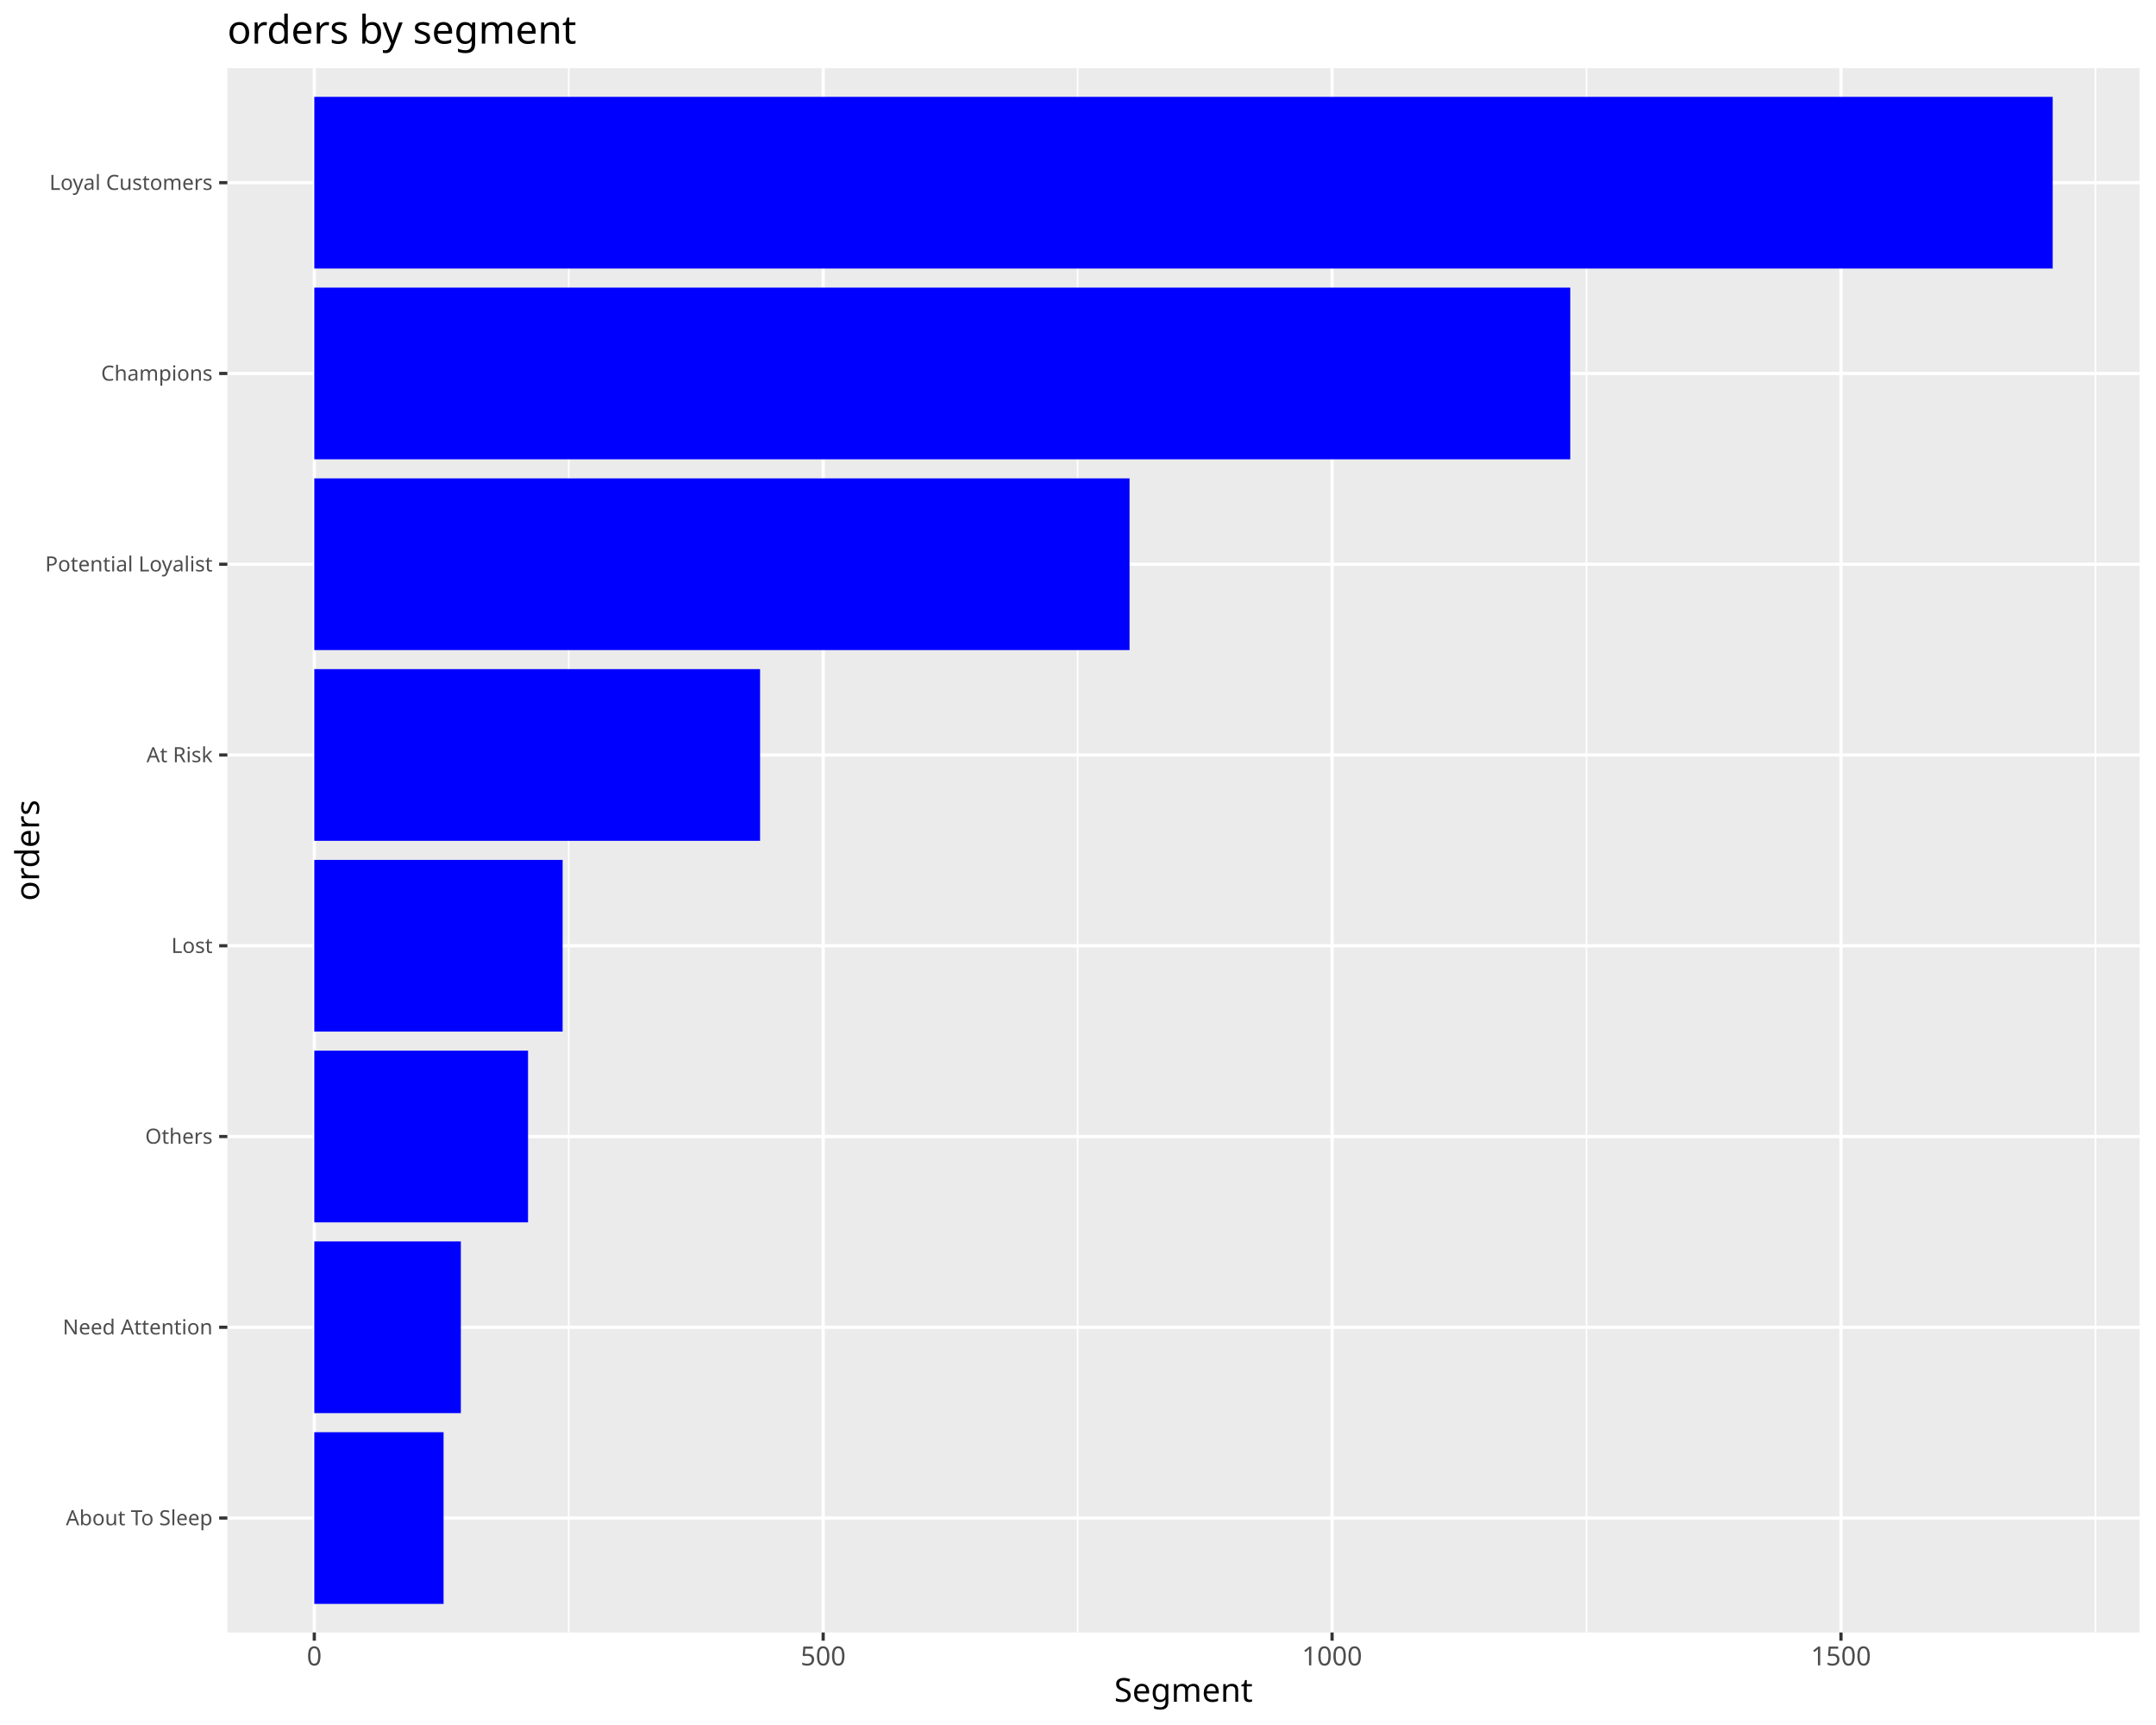
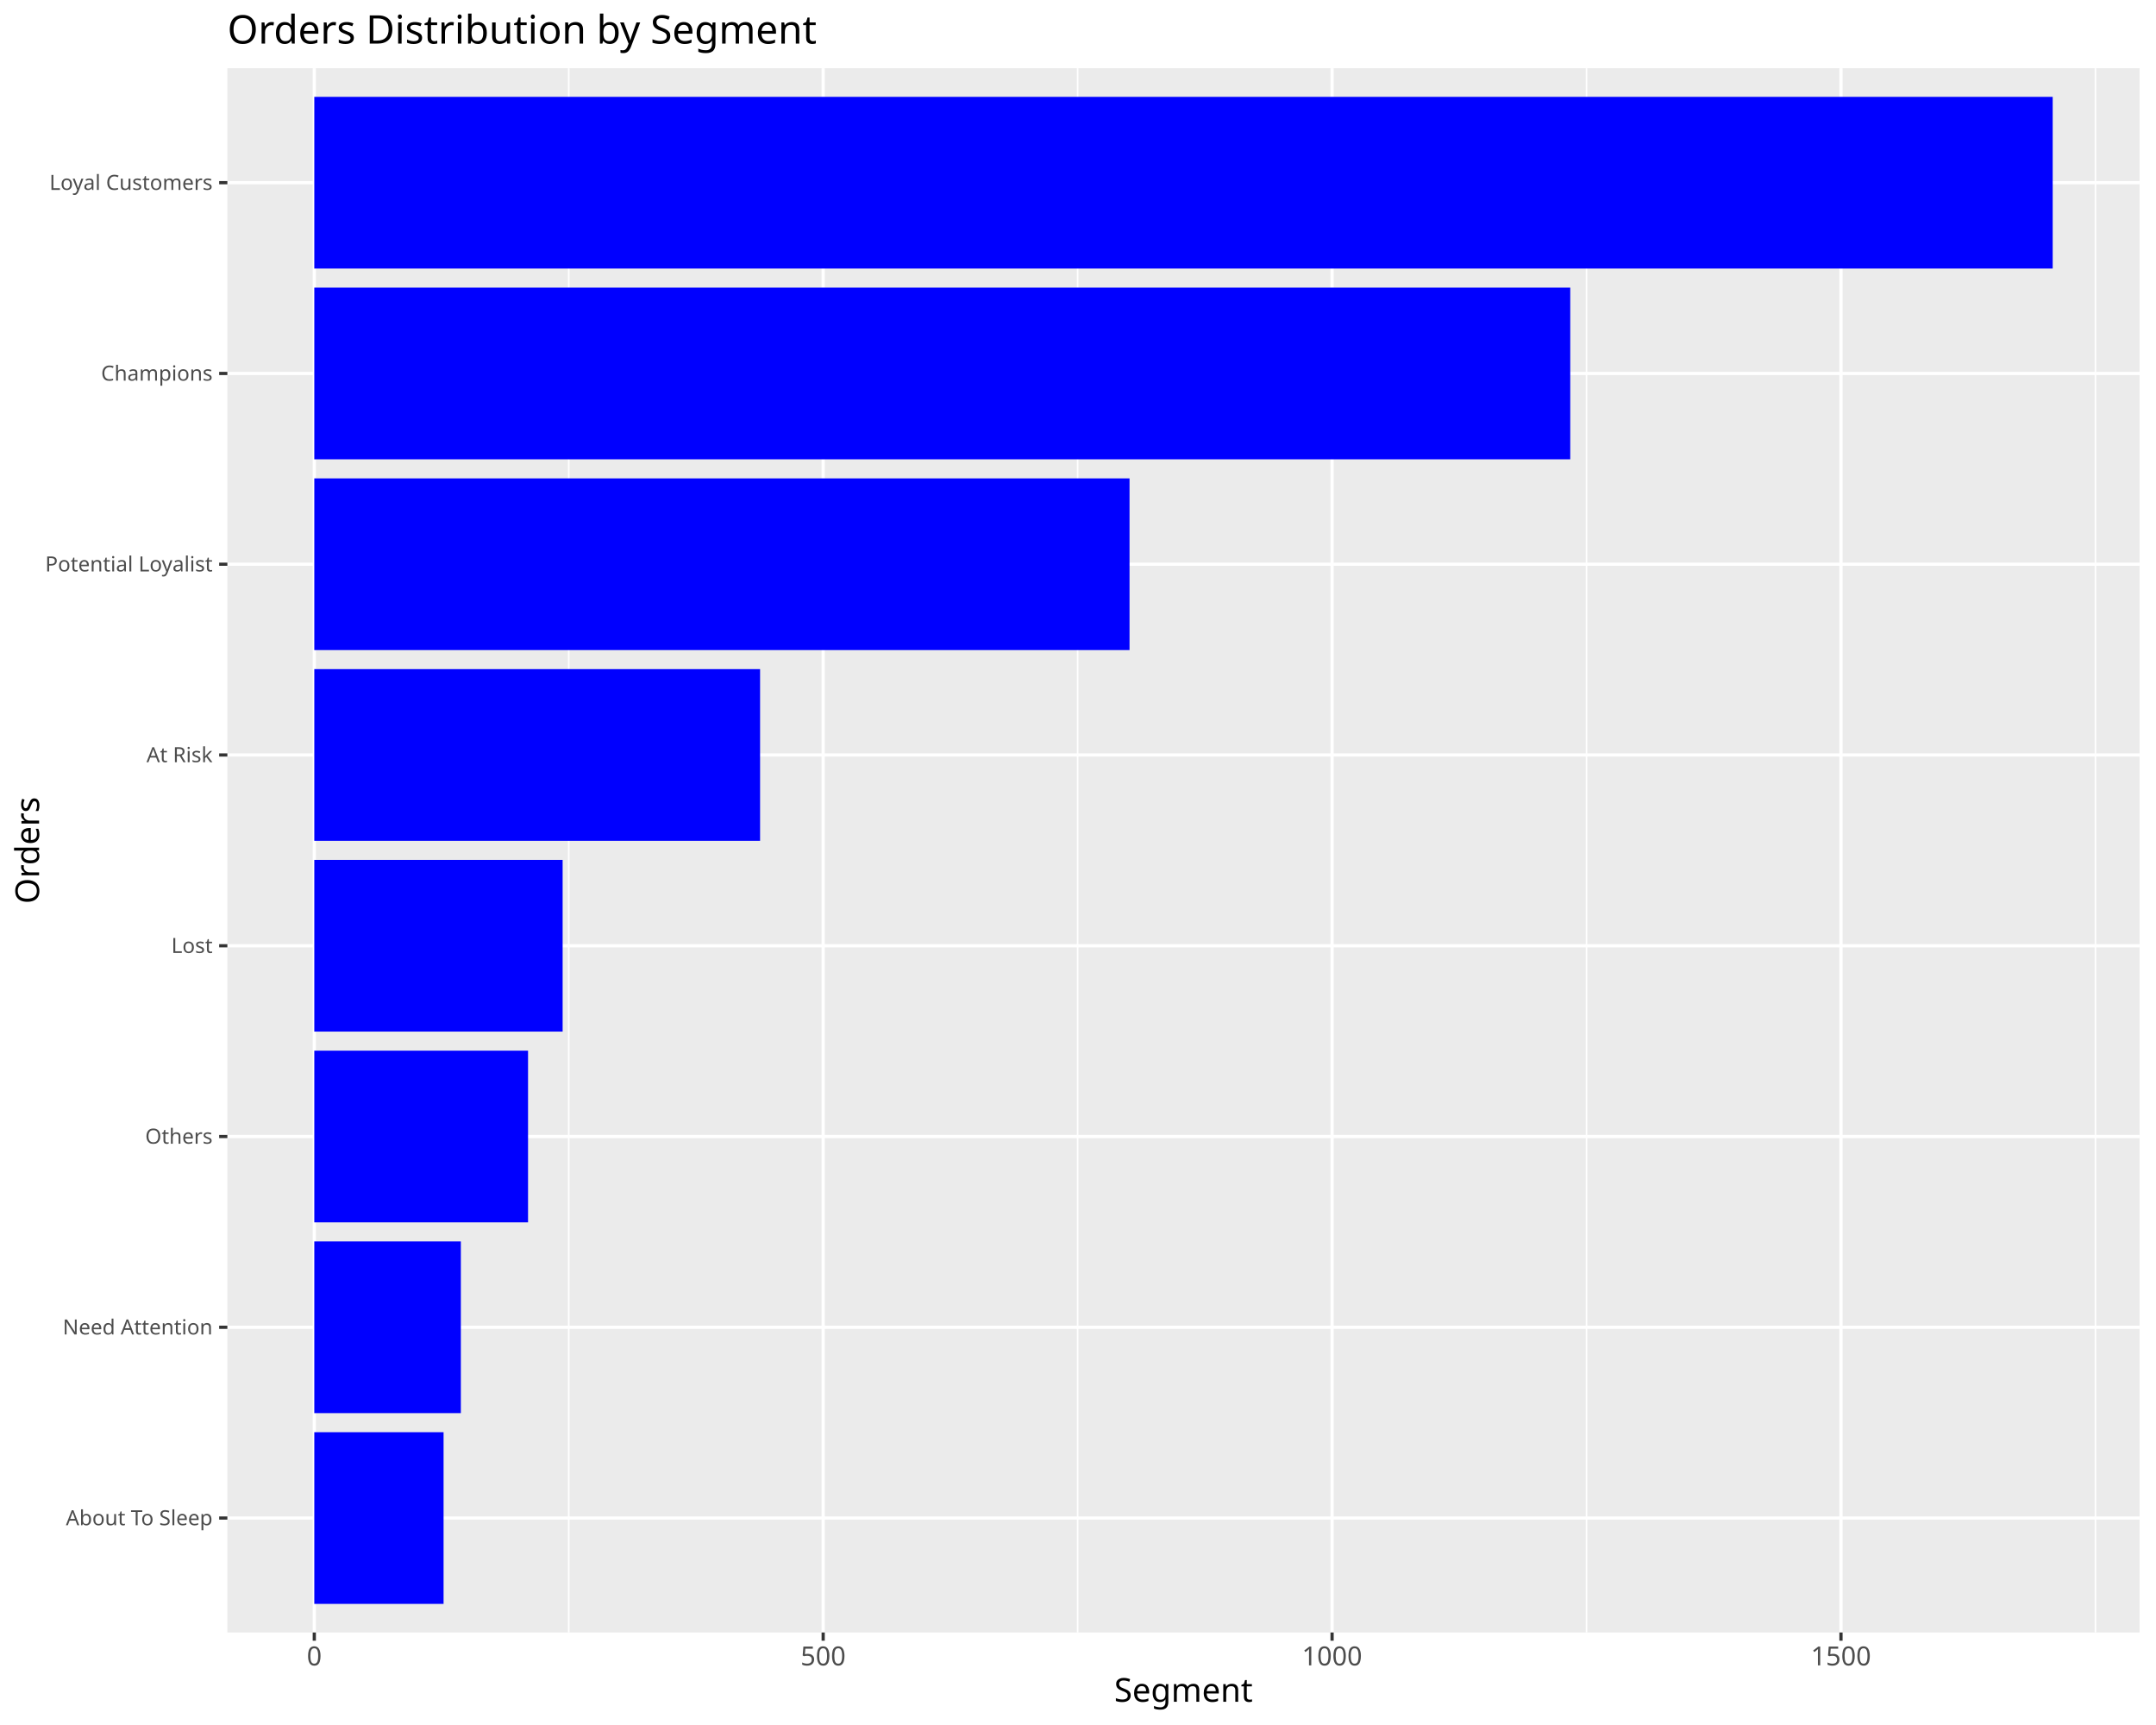
<svg xmlns="http://www.w3.org/2000/svg" class="svglite" data-engine-version="2.0" width="720.00pt" height="576.00pt" viewBox="0 0 720.00 576.00">
  <defs>
    <style type="text/css">
    .svglite line, .svglite polyline, .svglite polygon, .svglite path, .svglite rect, .svglite circle {
      fill: none;
      stroke: #000000;
      stroke-linecap: round;
      stroke-linejoin: round;
      stroke-miterlimit: 10.00;
    }
  </style>
  </defs>
  <rect width="100%" height="100%" style="stroke: none; fill: #FFFFFF;" />
  <defs>
    <clipPath id="cpMC4wMHw3MjAuMDB8MC4wMHw1NzYuMDA=">
      <rect x="0.00" y="0.00" width="720.00" height="576.00" />
    </clipPath>
  </defs>
  <g clip-path="url(#cpMC4wMHw3MjAuMDB8MC4wMHw1NzYuMDA=)">
    <rect x="0.00" y="0.00" width="720.00" height="576.00" style="stroke-width: 1.07; stroke: #FFFFFF; fill: #FFFFFF;" />
  </g>
  <defs>
    <clipPath id="cpNzUuOTN8NzE0LjUyfDIyLjc4fDU0NS4xMQ==">
      <rect x="75.93" y="22.78" width="638.59" height="522.33" />
    </clipPath>
  </defs>
  <g clip-path="url(#cpNzUuOTN8NzE0LjUyfDIyLjc4fDU0NS4xMQ==)">
    <rect x="75.93" y="22.78" width="638.59" height="522.33" style="stroke-width: 1.07; stroke: none; fill: #EBEBEB;" />
    <polyline points="189.93,545.11 189.93,22.78 " style="stroke-width: 0.53; stroke: #FFFFFF; stroke-linecap: butt;" />
    <polyline points="359.88,545.11 359.88,22.78 " style="stroke-width: 0.53; stroke: #FFFFFF; stroke-linecap: butt;" />
    <polyline points="529.82,545.11 529.82,22.78 " style="stroke-width: 0.53; stroke: #FFFFFF; stroke-linecap: butt;" />
    <polyline points="699.77,545.11 699.77,22.78 " style="stroke-width: 0.53; stroke: #FFFFFF; stroke-linecap: butt;" />
    <polyline points="75.93,506.89 714.52,506.89 " style="stroke-width: 1.07; stroke: #FFFFFF; stroke-linecap: butt;" />
    <polyline points="75.93,443.19 714.52,443.19 " style="stroke-width: 1.07; stroke: #FFFFFF; stroke-linecap: butt;" />
    <polyline points="75.93,379.50 714.52,379.50 " style="stroke-width: 1.07; stroke: #FFFFFF; stroke-linecap: butt;" />
    <polyline points="75.93,315.80 714.52,315.80 " style="stroke-width: 1.07; stroke: #FFFFFF; stroke-linecap: butt;" />
    <polyline points="75.93,252.10 714.52,252.10 " style="stroke-width: 1.07; stroke: #FFFFFF; stroke-linecap: butt;" />
    <polyline points="75.93,188.40 714.52,188.40 " style="stroke-width: 1.07; stroke: #FFFFFF; stroke-linecap: butt;" />
    <polyline points="75.93,124.70 714.52,124.70 " style="stroke-width: 1.07; stroke: #FFFFFF; stroke-linecap: butt;" />
    <polyline points="75.93,61.00 714.52,61.00 " style="stroke-width: 1.07; stroke: #FFFFFF; stroke-linecap: butt;" />
    <polyline points="104.96,545.11 104.96,22.78 " style="stroke-width: 1.07; stroke: #FFFFFF; stroke-linecap: butt;" />
    <polyline points="274.90,545.11 274.90,22.78 " style="stroke-width: 1.07; stroke: #FFFFFF; stroke-linecap: butt;" />
    <polyline points="444.85,545.11 444.85,22.78 " style="stroke-width: 1.07; stroke: #FFFFFF; stroke-linecap: butt;" />
    <polyline points="614.80,545.11 614.80,22.78 " style="stroke-width: 1.07; stroke: #FFFFFF; stroke-linecap: butt;" />
    <rect x="104.96" y="32.34" width="580.54" height="57.33" style="stroke-width: 1.07; stroke: none; stroke-linecap: butt; stroke-linejoin: miter; fill: #0000FF;" />
    <rect x="104.96" y="223.43" width="148.87" height="57.33" style="stroke-width: 1.07; stroke: none; stroke-linecap: butt; stroke-linejoin: miter; fill: #0000FF;" />
    <rect x="104.96" y="96.04" width="419.43" height="57.33" style="stroke-width: 1.07; stroke: none; stroke-linecap: butt; stroke-linejoin: miter; fill: #0000FF;" />
    <rect x="104.96" y="414.53" width="48.94" height="57.33" style="stroke-width: 1.07; stroke: none; stroke-linecap: butt; stroke-linejoin: miter; fill: #0000FF;" />
    <rect x="104.96" y="287.13" width="82.93" height="57.33" style="stroke-width: 1.07; stroke: none; stroke-linecap: butt; stroke-linejoin: miter; fill: #0000FF;" />
    <rect x="104.96" y="159.74" width="272.25" height="57.33" style="stroke-width: 1.07; stroke: none; stroke-linecap: butt; stroke-linejoin: miter; fill: #0000FF;" />
    <rect x="104.96" y="478.23" width="43.17" height="57.33" style="stroke-width: 1.07; stroke: none; stroke-linecap: butt; stroke-linejoin: miter; fill: #0000FF;" />
    <rect x="104.96" y="350.83" width="71.38" height="57.33" style="stroke-width: 1.07; stroke: none; stroke-linecap: butt; stroke-linejoin: miter; fill: #0000FF;" />
  </g>
  <g clip-path="url(#cpMC4wMHw3MjAuMDB8MC4wMHw1NzYuMDA=)">
    <text x="71.00" y="509.30" text-anchor="end" style="font-size: 7.00px; fill: #4D4D4D; font-family: sans;" textLength="48.26px" lengthAdjust="spacingAndGlyphs">About To Sleep</text>
    <text x="71.00" y="445.60" text-anchor="end" style="font-size: 7.00px; fill: #4D4D4D; font-family: sans;" textLength="46.31px" lengthAdjust="spacingAndGlyphs">Need Attention</text>
    <text x="71.00" y="381.90" text-anchor="end" style="font-size: 7.00px; fill: #4D4D4D; font-family: sans;" textLength="21.01px" lengthAdjust="spacingAndGlyphs">Others</text>
    <text x="71.00" y="318.21" text-anchor="end" style="font-size: 7.00px; fill: #4D4D4D; font-family: sans;" textLength="13.23px" lengthAdjust="spacingAndGlyphs">Lost</text>
    <text x="71.00" y="254.51" text-anchor="end" style="font-size: 7.00px; fill: #4D4D4D; font-family: sans;" textLength="22.18px" lengthAdjust="spacingAndGlyphs">At Risk</text>
    <text x="71.00" y="190.81" text-anchor="end" style="font-size: 7.00px; fill: #4D4D4D; font-family: sans;" textLength="52.92px" lengthAdjust="spacingAndGlyphs">Potential Loyalist</text>
    <text x="71.00" y="127.11" text-anchor="end" style="font-size: 7.00px; fill: #4D4D4D; font-family: sans;" textLength="35.41px" lengthAdjust="spacingAndGlyphs">Champions</text>
    <text x="71.00" y="63.41" text-anchor="end" style="font-size: 7.00px; fill: #4D4D4D; font-family: sans;" textLength="52.53px" lengthAdjust="spacingAndGlyphs">Loyal Customers</text>
    <polyline points="73.19,506.89 75.93,506.89 " style="stroke-width: 1.07; stroke: #333333; stroke-linecap: butt;" />
    <polyline points="73.19,443.19 75.93,443.19 " style="stroke-width: 1.07; stroke: #333333; stroke-linecap: butt;" />
    <polyline points="73.19,379.50 75.93,379.50 " style="stroke-width: 1.07; stroke: #333333; stroke-linecap: butt;" />
    <polyline points="73.19,315.80 75.93,315.80 " style="stroke-width: 1.07; stroke: #333333; stroke-linecap: butt;" />
    <polyline points="73.19,252.10 75.93,252.10 " style="stroke-width: 1.07; stroke: #333333; stroke-linecap: butt;" />
    <polyline points="73.19,188.40 75.93,188.40 " style="stroke-width: 1.07; stroke: #333333; stroke-linecap: butt;" />
    <polyline points="73.19,124.70 75.93,124.70 " style="stroke-width: 1.07; stroke: #333333; stroke-linecap: butt;" />
    <polyline points="73.19,61.00 75.93,61.00 " style="stroke-width: 1.07; stroke: #333333; stroke-linecap: butt;" />
    <polyline points="104.96,547.85 104.96,545.11 " style="stroke-width: 1.07; stroke: #333333; stroke-linecap: butt;" />
    <polyline points="274.90,547.85 274.90,545.11 " style="stroke-width: 1.07; stroke: #333333; stroke-linecap: butt;" />
    <polyline points="444.85,547.85 444.85,545.11 " style="stroke-width: 1.07; stroke: #333333; stroke-linecap: butt;" />
    <polyline points="614.80,547.85 614.80,545.11 " style="stroke-width: 1.07; stroke: #333333; stroke-linecap: butt;" />
    <text x="104.96" y="556.10" text-anchor="middle" style="font-size: 8.80px; fill: #4D4D4D; font-family: sans;" textLength="4.89px" lengthAdjust="spacingAndGlyphs">0</text>
    <text x="274.90" y="556.10" text-anchor="middle" style="font-size: 8.80px; fill: #4D4D4D; font-family: sans;" textLength="14.68px" lengthAdjust="spacingAndGlyphs">500</text>
    <text x="444.85" y="556.10" text-anchor="middle" style="font-size: 8.80px; fill: #4D4D4D; font-family: sans;" textLength="19.58px" lengthAdjust="spacingAndGlyphs">1000</text>
    <text x="614.80" y="556.10" text-anchor="middle" style="font-size: 8.80px; fill: #4D4D4D; font-family: sans;" textLength="19.58px" lengthAdjust="spacingAndGlyphs">1500</text>
    <text x="395.22" y="568.24" text-anchor="middle" style="font-size: 11.00px; font-family: sans;" textLength="44.04px" lengthAdjust="spacingAndGlyphs">Segment</text>
-     <text transform="translate(13.05,283.95) rotate(-90)" text-anchor="middle" style="font-size: 11.00px; font-family: sans;" textLength="31.18px" lengthAdjust="spacingAndGlyphs">orders</text>
-     <text x="75.93" y="14.56" style="font-size: 13.20px; font-family: sans;" textLength="109.34px" lengthAdjust="spacingAndGlyphs">orders by segment</text>
+     <text transform="translate(13.05,283.95) rotate(-90)" text-anchor="middle" style="font-size: 11.00px; font-family: sans;" textLength="33.63px" lengthAdjust="spacingAndGlyphs">Orders</text>
+     <text x="75.93" y="14.56" style="font-size: 13.20px; font-family: sans;" textLength="187.84px" lengthAdjust="spacingAndGlyphs">Orders  Distribution by Segment</text>
  </g>
</svg>
